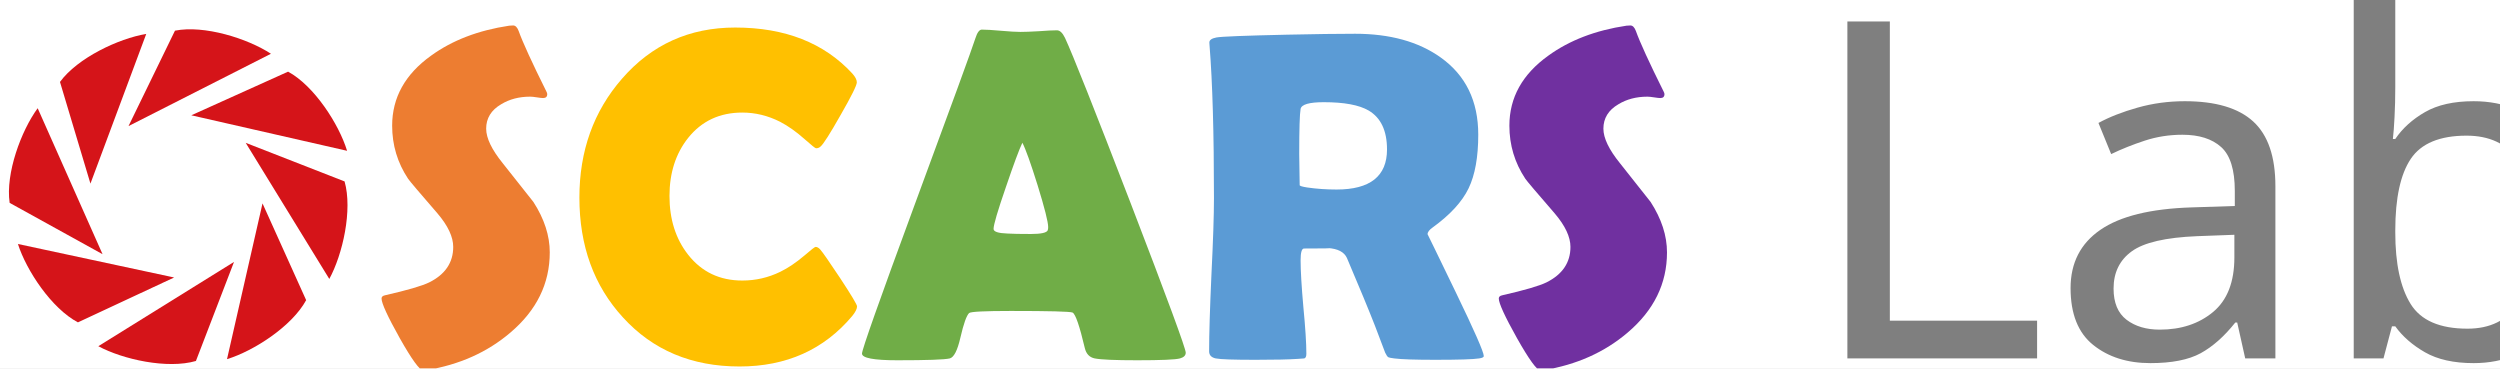
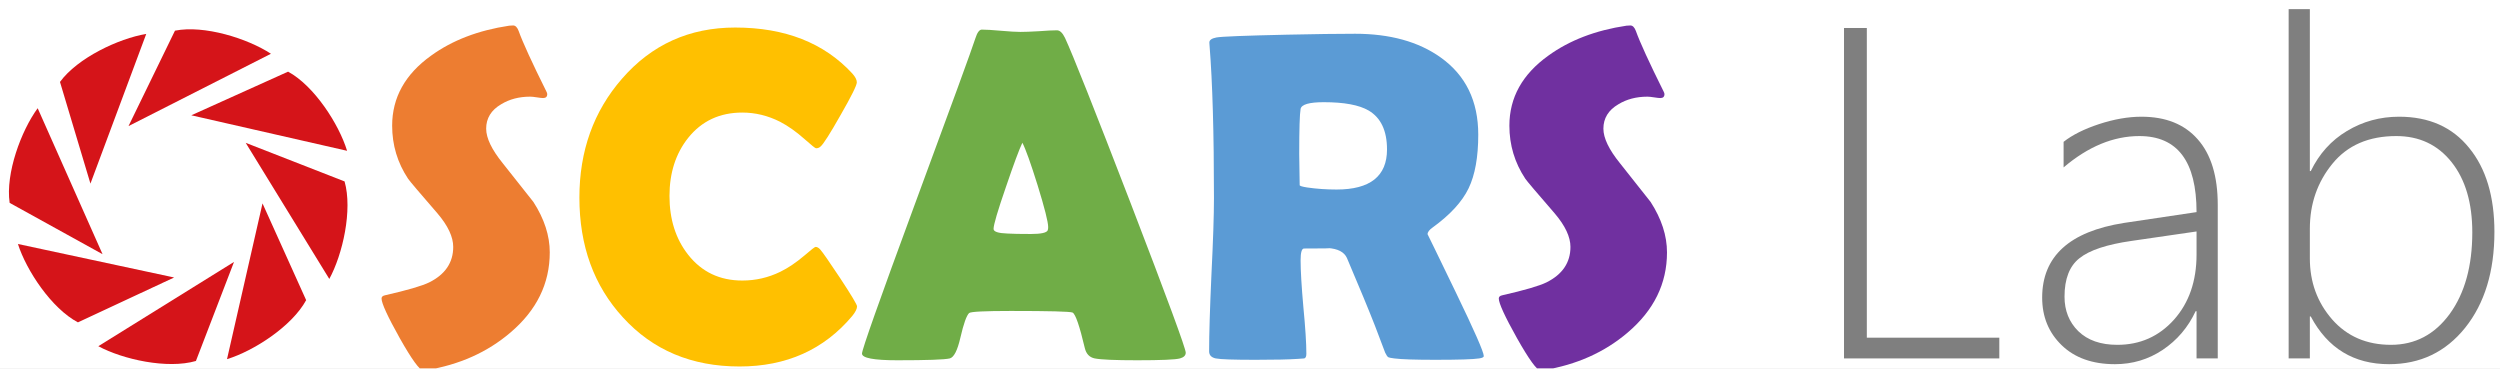
<svg xmlns="http://www.w3.org/2000/svg" version="1.1" id="svg3743" xml:space="preserve" width="975.2" height="143.68" viewBox="0 0 975.2 143.68">
  <defs id="defs3747">
    <clipPath clipPathUnits="userSpaceOnUse" id="clipPath3759">
      <path d="M 0,2.2888e-5 H 731.4 V 107.76 H 0 Z" id="path3757" style="clip-rule:evenodd" />
    </clipPath>
    <clipPath clipPathUnits="userSpaceOnUse" id="clipPath3769">
      <path d="M 1.0899e-5,7.629e-6 H 731.4 V 107.76 H 1.0899e-5 Z" id="path3767" style="clip-rule:evenodd" />
    </clipPath>
    <clipPath clipPathUnits="userSpaceOnUse" id="clipPath3781">
      <path d="M 1.0899e-5,7.629e-6 H 731.4 V 107.76 H 1.0899e-5 Z" id="path3779" style="clip-rule:evenodd" />
    </clipPath>
    <clipPath clipPathUnits="userSpaceOnUse" id="clipPath3793">
      <path d="M 1.0899e-5,7.629e-6 H 731.4 V 107.76 H 1.0899e-5 Z" id="path3791" style="clip-rule:evenodd" />
    </clipPath>
    <clipPath clipPathUnits="userSpaceOnUse" id="clipPath3805">
      <path d="M 1.0899e-5,7.629e-6 H 731.4 V 107.76 H 1.0899e-5 Z" id="path3803" style="clip-rule:evenodd" />
    </clipPath>
    <clipPath clipPathUnits="userSpaceOnUse" id="clipPath3817">
      <path d="M 1.0899e-5,7.629e-6 H 731.4 V 107.76 H 1.0899e-5 Z" id="path3815" style="clip-rule:evenodd" />
    </clipPath>
    <clipPath clipPathUnits="userSpaceOnUse" id="clipPath3829">
      <path d="M 1.0899e-5,7.629e-6 H 731.4 V 107.76 H 1.0899e-5 Z" id="path3827" style="clip-rule:evenodd" />
    </clipPath>
    <clipPath clipPathUnits="userSpaceOnUse" id="clipPath3841">
      <path d="M -1.1444e-5,107.76 H 731.4 V 0 H -7.629e-6" id="path3839" style="clip-rule:evenodd" />
    </clipPath>
    <clipPath clipPathUnits="userSpaceOnUse" id="clipPath3851">
      <path d="M -7.629e-6,107.76 H 731.4 V 6.1035e-5 L -3.815e-6,7.629e-6" id="path3849" style="clip-rule:evenodd" />
    </clipPath>
    <clipPath clipPathUnits="userSpaceOnUse" id="clipPath3861">
      <path d="M -3.815e-6,107.76 H 731.4 V 6.1035e-5 L -3.815e-6,3.0518e-5" id="path3859" style="clip-rule:evenodd" />
    </clipPath>
    <clipPath clipPathUnits="userSpaceOnUse" id="clipPath3871">
      <path d="M -7.629e-6,107.76 H 731.4 V 9.9182e-5 L -3.815e-6,3.0518e-5" id="path3869" style="clip-rule:evenodd" />
    </clipPath>
    <clipPath clipPathUnits="userSpaceOnUse" id="clipPath3881">
      <path d="M -3.815e-6,107.76 H 731.4 V 4.5776e-5 L -7.629e-6,3.0518e-5" id="path3879" style="clip-rule:evenodd" />
    </clipPath>
    <clipPath clipPathUnits="userSpaceOnUse" id="clipPath3891">
      <path d="M -1.1444e-5,107.76 H 731.4 V 6.1035e-5 L -1.5259e-5,7.629e-6" id="path3889" style="clip-rule:evenodd" />
    </clipPath>
    <clipPath clipPathUnits="userSpaceOnUse" id="clipPath3901">
      <path d="M -3.815e-6,107.76 H 731.4 V -3.0518e-5 L -7.629e-6,0" id="path3899" style="clip-rule:evenodd" />
    </clipPath>
    <clipPath clipPathUnits="userSpaceOnUse" id="clipPath3911">
      <path d="M -1.1444e-5,107.76 H 731.4 V -6.8665e-5 L -1.5259e-5,-7.629e-6" id="path3909" style="clip-rule:evenodd" />
    </clipPath>
  </defs>
  <g id="g3751" transform="matrix(1.333333,0,0,-1.333333,0,143.68)">
    <g id="g3753">
      <g id="g3755" clip-path="url(#clipPath3759)">
        <path d="M 0,7.629e-6 H 731.4 V 107.76 H 0 Z" style="fill:#ffffff;fill-opacity:1;fill-rule:evenodd;stroke:none" id="path3761" />
      </g>
    </g>
    <g id="g3763">
      <g id="g3765" clip-path="url(#clipPath3769)">
        <g aria-label="S" transform="matrix(1,0,0,-1,108.66,2.9)" style="font-variant:normal;font-weight:bold;font-size:138.06px;font-family:'Berlin Sans FB Demi';-inkscape-font-specification:BerlinSansFBDemi-Bold;writing-mode:lr-tb;fill:#ed7d31;fill-opacity:1;fill-rule:nonzero;stroke:none" id="text3773">
          <path d="m 52.177,-31.01 q 0,13.685 -11.527,23.459 -10.112,8.629 -24.605,10.988 -0.539,0.067 -0.876,0.067 -1.55,0 -6.876,-9.438 -5.326,-9.505 -5.326,-11.595 0,-0.742 1.011,-0.944 9.775,-2.225 12.943,-3.775 7.011,-3.505 7.011,-10.381 0,-4.382 -4.584,-9.775 -7.955,-9.168 -8.629,-10.179 -4.651,-7.011 -4.651,-15.505 0,-12.336 11.393,-20.493 9.303,-6.741 22.853,-8.764 0.742,-0.067 1.146,-0.067 1.011,0 1.618,1.618 1.753,4.921 8.157,17.797 0.202,0.404 0.202,0.674 0,1.146 -1.213,1.146 -0.539,0 -1.82,-0.202 -1.281,-0.202 -1.955,-0.202 -4.854,0 -8.494,2.225 -4.382,2.562 -4.382,7.146 0,4.112 4.854,10.112 8.561,10.786 8.966,11.325 4.786,7.415 4.786,14.763 z" style="" id="path4023" />
        </g>
      </g>
    </g>
    <g id="g3775">
      <g id="g3777" clip-path="url(#clipPath3781)">
        <g aria-label="C" transform="matrix(1,0,0,-1,165.8,2.9)" style="font-variant:normal;font-weight:bold;font-size:138.06px;font-family:'Berlin Sans FB Demi';-inkscape-font-specification:BerlinSansFBDemi-Bold;writing-mode:lr-tb;fill:#ffc000;fill-opacity:1;fill-rule:nonzero;stroke:none" id="text3785">
          <path d="m 84.939,-15.235 q 0,1.079 -1.416,2.831 -12.404,14.763 -32.965,14.763 -21.033,0 -34.111,-14.359 Q 3.708,-25.886 3.708,-47.054 q 0,-20.493 12.471,-34.785 13.011,-14.965 33.099,-14.965 21.842,0 34.245,13.415 1.348,1.483 1.348,2.629 0,1.281 -4.719,9.505 -4.651,8.224 -5.865,9.235 -0.539,0.539 -1.348,0.539 -0.337,0 -3.371,-2.696 -3.64,-3.236 -7.146,-5.056 -5.326,-2.696 -11.056,-2.696 -9.91,0 -15.842,7.415 -5.46,6.876 -5.46,16.988 0,10.247 5.46,17.19 5.932,7.55 15.842,7.55 5.865,0 11.123,-2.562 3.438,-1.685 7.011,-4.719 2.966,-2.562 3.303,-2.562 0.674,0 1.348,0.742 1.079,1.213 5.865,8.427 4.921,7.483 4.921,8.224 z" style="" id="path4040" />
        </g>
      </g>
    </g>
    <g id="g3787">
      <g id="g3789" clip-path="url(#clipPath3793)">
        <g aria-label="A" transform="matrix(1,0,0,-1,251.78,2.9)" style="font-variant:normal;font-weight:bold;font-size:138.06px;font-family:'Berlin Sans FB Demi';-inkscape-font-specification:BerlinSansFBDemi-Bold;writing-mode:lr-tb;fill:#70ad47;fill-opacity:1;fill-rule:nonzero;stroke:none" id="text3797">
          <path d="M 95.118,-1.685 Q 95.118,-0.472 93.433,0 91.411,0.539 80.895,0.539 71.255,0.539 68.491,0 66.199,-0.472 65.592,-3.034 63.3,-12.741 62.019,-13.415 q -1.079,-0.472 -18.066,-0.472 -11.46,0 -12.202,0.607 -1.146,1.079 -2.562,7.213 Q 27.909,-0.472 26.088,0 23.796,0.539 10.719,0.539 q -10.314,0 -10.314,-1.955 0,-1.753 15.235,-43.076 16.516,-44.694 17.932,-49.143 0.809,-2.562 1.888,-2.562 1.82,0 5.595,0.337 3.842,0.337 5.73,0.337 1.82,0 5.326,-0.202 3.573,-0.27 5.326,-0.27 1.281,0 2.359,2.225 3.303,7.078 19.28,48.537 16.044,41.728 16.044,43.548 z M 47.323,-63.098 q -1.416,2.966 -4.786,12.876 -3.64,10.516 -3.64,12.336 0,1.213 4.045,1.348 2.09,0.135 6.876,0.135 4.449,0 4.921,-1.079 0.135,-0.337 0.135,-0.944 0,-2.225 -3.101,-12.269 -3.034,-9.707 -4.449,-12.404 z" style="" id="path4043" />
        </g>
      </g>
    </g>
    <g id="g3799">
      <g id="g3801" clip-path="url(#clipPath3805)">
        <g aria-label="R" transform="matrix(1,0,0,-1,347.54,2.9)" style="font-variant:normal;font-weight:bold;font-size:138.06px;font-family:'Berlin Sans FB Demi';-inkscape-font-specification:BerlinSansFBDemi-Bold;writing-mode:lr-tb;fill:#5b9bd5;fill-opacity:1;fill-rule:nonzero;stroke:none" id="text3809">
          <path style="" d="m 48.873,-94.984 c -4.944,0 -11.573,0.09 -19.887,0.27 -12.269,0.27 -19.144,0.541 -20.627,0.811 -1.438,0.27 -2.135,0.785 -2.09,1.549 l 0.066,0.945 c 0.854,10.651 1.281,25.482 1.281,44.492 0,4.988 -0.246,12.47 -0.74,22.447 -0.449,9.977 -0.676,17.437 -0.676,22.381 0,1.124 0.652,1.82 1.955,2.09 1.303,0.27 5.169,0.404 11.596,0.404 5.618,0 9.753,-0.09 12.404,-0.27 L 34.043,0 c 0.404,-0.135 0.607,-0.584 0.607,-1.348 0,-3.056 -0.293,-7.618 -0.877,-13.686 -0.539,-6.067 -0.809,-10.628 -0.809,-13.684 0,-2.292 0.338,-3.439 1.012,-3.439 5.977,0 8.292,-0.045 6.943,-0.135 2.921,0.18 4.785,1.146 5.594,2.898 3.73,8.764 6.472,15.393 8.225,19.887 1.303,3.46 2.293,6.068 2.967,7.82 0.36,0.764 0.674,1.213 0.943,1.348 0.135,0.09 0.697,0.203 1.686,0.338 2.112,0.27 6.113,0.404 12,0.404 6.876,0 11.167,-0.135 12.875,-0.404 0.899,-0.135 1.348,-0.359 1.348,-0.674 0,-1.168 -2.742,-7.415 -8.225,-18.74 -5.483,-11.325 -8.223,-16.967 -8.223,-16.922 0,-0.629 0.515,-1.302 1.549,-2.021 5.078,-3.685 8.562,-7.483 10.449,-11.393 1.888,-3.91 2.832,-9.146 2.832,-15.707 0,-9.842 -3.663,-17.371 -10.988,-22.584 -6.472,-4.629 -14.831,-6.943 -25.078,-6.943 z m -9.1,20.021 c 5.932,0 10.292,0.81 13.078,2.428 3.595,2.112 5.393,5.91 5.393,11.393 0,7.82 -4.922,11.73 -14.764,11.73 -3.011,0 -5.887,-0.203 -8.629,-0.607 -1.438,-0.225 -2.156,-0.449 -2.156,-0.674 10e-7,-0.989 -0.023,-2.495 -0.068,-4.518 -0.045,-2.022 -0.066,-3.55 -0.066,-4.584 0,-7.281 0.135,-11.685 0.404,-13.213 0.27,-1.303 2.539,-1.955 6.809,-1.955 z" id="path4046" />
        </g>
      </g>
    </g>
    <g id="g3811">
      <g id="g3813" clip-path="url(#clipPath3817)">
        <path transform="matrix(1,0,0,-1,435.52,2.9)" style="font-variant:normal;font-weight:bold;font-size:138.06px;font-family:'Berlin Sans FB Demi';-inkscape-font-specification:BerlinSansFBDemi-Bold;writing-mode:lr-tb;fill:#7030a0;fill-opacity:1;fill-rule:nonzero;stroke:none" d="m 41.459,-97.41 c -0.27,0 -0.652,0.021 -1.146,0.066 -9.033,1.348 -16.652,4.27 -22.854,8.764 -7.595,5.438 -11.393,12.27 -11.393,20.494 0,5.663 1.551,10.83 4.652,15.504 0.449,0.674 3.326,4.068 8.629,10.18 3.056,3.595 4.584,6.854 4.584,9.775 0,4.584 -2.338,8.044 -7.012,10.381 -2.112,1.034 -6.427,2.292 -12.943,3.775 -0.674,0.135 -1.01,0.449 -1.01,0.943 0,1.393 1.774,5.259 5.324,11.596 3.55,6.292 5.843,9.438 6.877,9.438 0.225,0 0.517,-0.023 0.877,-0.068 9.662,-1.573 17.864,-5.236 24.605,-10.988 7.685,-6.517 11.527,-14.336 11.527,-23.459 0,-4.899 -1.596,-9.82 -4.787,-14.764 -0.27,-0.36 -3.257,-4.134 -8.965,-11.324 -3.236,-4 -4.855,-7.37 -4.855,-10.111 0,-3.056 1.462,-5.439 4.383,-7.146 2.427,-1.483 5.258,-2.225 8.494,-2.225 0.449,0 1.101,0.068 1.955,0.203 0.854,0.135 1.461,0.201 1.82,0.201 0.809,0 1.213,-0.382 1.213,-1.146 0,-0.18 -0.068,-0.404 -0.203,-0.674 -4.269,-8.584 -6.988,-14.516 -8.156,-17.797 -0.404,-1.079 -0.943,-1.617 -1.617,-1.617 z" id="text3821" />
      </g>
    </g>
    <g id="g3823">
      <g id="g3825" clip-path="url(#clipPath3829)">
-         <text transform="matrix(1,0,0,-1,527.08,2.9)" style="font-variant:normal;font-weight:300;font-size:138.06px;font-family:'Segoe UI';-inkscape-font-specification:SegoeUI-Light;writing-mode:lr-tb;fill:#7f7f7f;fill-opacity:1;fill-rule:nonzero;stroke:none" id="text3833">
-           <tspan x="0 63.231 131.433" y="0" id="tspan3831">Lab</tspan>
-         </text>
+         <g aria-label="Lab" transform="matrix(1,0,0,-1,527.08,2.9)" style="font-variant:normal;font-weight:300;font-size:138.06px;font-family:'Segoe UI';-inkscape-font-specification:SegoeUI-Light;writing-mode:lr-tb;fill:#7f7f7f;fill-opacity:1;fill-rule:nonzero;stroke:none" id="text3833">
+           <path d="m 12.404,0 v -96.669 h 6.674 V -6.067 H 57.84 V 0 Z" style="" id="path373" />
+           <path d="m 115.543,0 v -13.819 h -0.27 q -3.303,7.078 -9.64,11.325 -6.269,4.18 -13.954,4.18 -9.842,0 -15.572,-5.528 -5.73,-5.528 -5.73,-13.954 0,-18.066 23.931,-21.842 l 21.235,-3.168 q 0,-22.246 -16.718,-22.246 -11.393,0 -22.179,9.168 v -7.483 q 3.842,-3.034 10.381,-5.191 6.606,-2.157 12.404,-2.157 10.651,0 16.449,6.606 5.865,6.606 5.865,19.212 V 0 Z M 96.533,-34.38 q -10.853,1.55 -15.235,5.056 -4.382,3.438 -4.382,11.258 0,6.135 4.045,10.112 4.112,3.977 11.393,3.977 9.977,0 16.583,-7.348 6.606,-7.415 6.606,-19.078 v -6.741 z" style="" id="path375" />
+           <path d="m 148.96,-12.269 h -0.27 V 0 h -6.202 v -102.197 h 6.202 v 47.391 h 0.27 q 3.708,-7.618 10.584,-11.73 6.943,-4.18 15.235,-4.18 13.145,0 20.493,9.101 7.415,9.033 7.415,24.605 0,17.325 -8.561,28.043 -8.561,10.651 -22.246,10.651 -15.505,0 -22.92,-13.954 z m -0.27,-25.684 v 8.696 q 0,10.381 6.539,17.864 6.539,7.415 17.19,7.415 10.584,0 17.19,-9.033 6.606,-9.101 6.606,-23.864 0,-12.943 -6.067,-20.561 -6.067,-7.618 -16.179,-7.618 -12.067,0 -18.673,8.089 -6.606,8.089 -6.606,19.01 z" style="" id="path377" />
+         </g>
      </g>
    </g>
    <g id="g3835">
      <g id="g3837" clip-path="url(#clipPath3841)">
        <path d="M 42.783,97.834 26.459,54.042 17.549,83.79 c 5.124,7.026 17.174,12.713 25.234,14.044 z" style="fill:#d51419;fill-opacity:1;fill-rule:evenodd;stroke:none" id="path3843" />
      </g>
    </g>
    <g id="g3845">
      <g id="g3847" clip-path="url(#clipPath3851)">
        <path d="M 11.022,76.099 30.006,33.392 2.823,48.409 c -1.256,8.604 3.372,21.1 8.199,27.69 z" style="fill:#d51419;fill-opacity:1;fill-rule:evenodd;stroke:none" id="path3853" />
      </g>
    </g>
    <g id="g3855">
      <g id="g3857" clip-path="url(#clipPath3861)">
        <path d="M 5.244,36.38 50.941,26.58 22.799,13.45 C 15.105,17.501 7.729,28.599 5.244,36.38 Z" style="fill:#d51419;fill-opacity:1;fill-rule:evenodd;stroke:none" id="path3863" />
      </g>
    </g>
    <g id="g3865">
      <g id="g3867" clip-path="url(#clipPath3871)">
        <path d="M 28.765,6.473 68.465,31.135 57.318,2.15 C 48.967,-0.274 35.955,2.597 28.765,6.473 Z" style="fill:#d51419;fill-opacity:1;fill-rule:evenodd;stroke:none" id="path3873" />
      </g>
    </g>
    <g id="g3875">
      <g id="g3877" clip-path="url(#clipPath3881)">
        <path d="M 66.415,2.687 76.801,48.254 89.568,19.946 C 85.419,12.305 74.227,5.072 66.415,2.687 Z" style="fill:#d51419;fill-opacity:1;fill-rule:evenodd;stroke:none" id="path3883" />
      </g>
    </g>
    <g id="g3885">
      <g id="g3887" clip-path="url(#clipPath3891)">
        <path d="M 96.341,26.152 71.88,65.975 100.81,54.682 c 2.38,-8.362 -0.56,-21.36 -4.469,-28.53 z" style="fill:#d51419;fill-opacity:1;fill-rule:evenodd;stroke:none" id="path3893" />
      </g>
    </g>
    <g id="g3895">
      <g id="g3897" clip-path="url(#clipPath3901)">
        <path d="M 101.54,63.642 55.973,74.031 84.282,86.797 c 7.641,-4.15 14.873,-15.342 17.258,-23.155 z" style="fill:#d51419;fill-opacity:1;fill-rule:evenodd;stroke:none" id="path3903" />
      </g>
    </g>
    <g id="g3905">
      <g id="g3907" clip-path="url(#clipPath3911)">
        <path d="M 79.267,92.03 37.596,70.87 51.191,98.79 c 8.528,1.7 21.246,-2.28 28.076,-6.76 z" style="fill:#d51419;fill-opacity:1;fill-rule:evenodd;stroke:none" id="path3913" />
      </g>
    </g>
  </g>
</svg>
